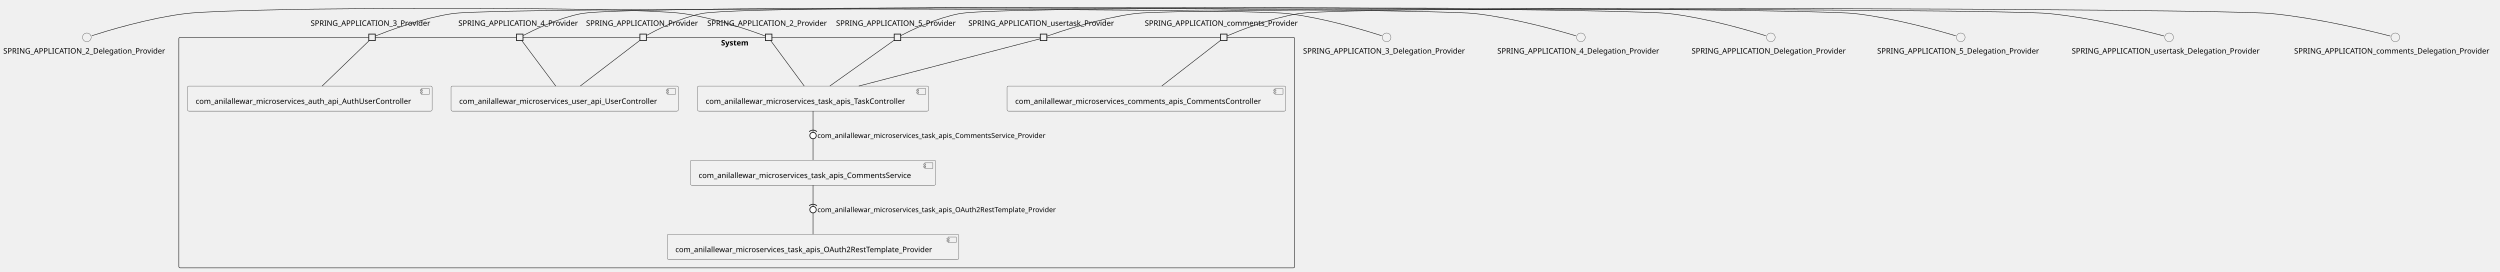
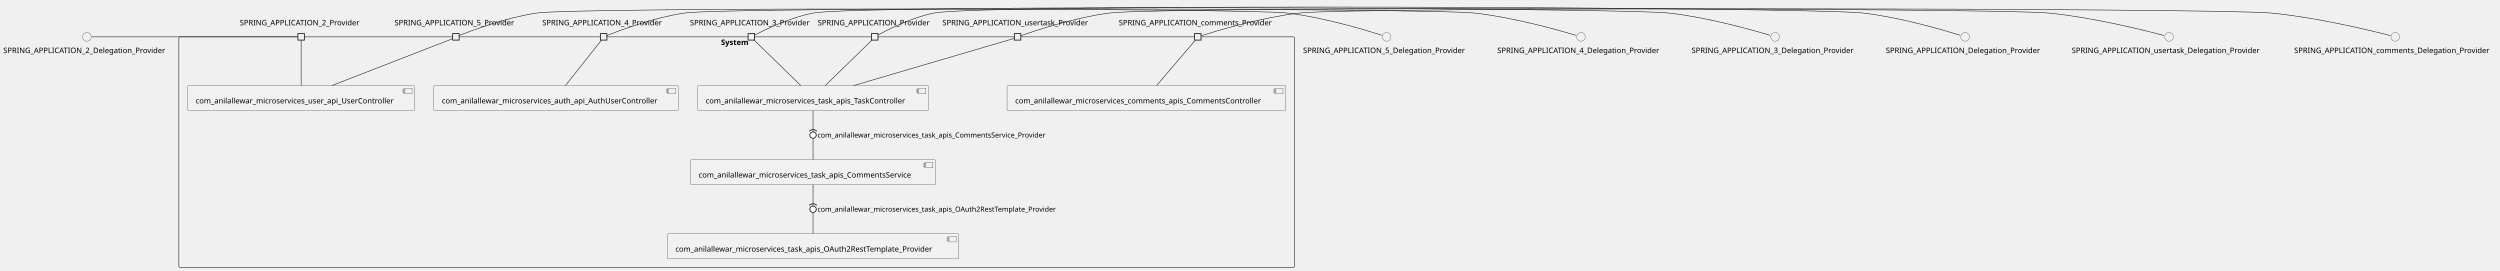
- <svg xmlns="http://www.w3.org/2000/svg" xmlns:xlink="http://www.w3.org/1999/xlink" contentStyleType="text/css" height="501px" preserveAspectRatio="none" style="width:4620px;height:501px;background:#FFFFFF;" version="1.1" viewBox="0 0 4620 501" width="4620px" zoomAndPan="magnify">
+ <svg xmlns="http://www.w3.org/2000/svg" xmlns:xlink="http://www.w3.org/1999/xlink" contentStyleType="text/css" height="500px" preserveAspectRatio="none" style="width:4620px;height:500px;background:#FFFFFF;" version="1.1" viewBox="0 0 4620 500" width="4620px" zoomAndPan="magnify">
  <defs />
  <g>
    <g id="cluster_System">
-       <rect fill="none" height="426" rx="2.5" ry="2.5" style="stroke:#181818;stroke-width:1.0;" width="2062" x="330.5" y="69.01" />
-       <text fill="#000000" font-family="sans-serif" font-size="14" font-weight="bold" lengthAdjust="spacing" textLength="58" x="1332.5" y="84.005">System</text>
+       <rect fill="none" height="426" rx="2.5" ry="2.5" style="stroke:#181818;stroke-width:1.0;" width="2062" x="330.5" y="68.11" />
+       <text fill="#000000" font-family="sans-serif" font-size="14" font-weight="bold" lengthAdjust="spacing" textLength="58" x="1332.5" y="83.105">System</text>
    </g>
    <g id="elem_com_anilallewar_microservices_auth_api_AuthUserController">
-       <a href="anilallewar-microservices-basics-spring-boot.repository#_J_T-yDgZEe-C99Y80B8Z6g" target="_top" title="anilallewar-microservices-basics-spring-boot.repository#_J_T-yDgZEe-C99Y80B8Z6g" xlink:actuate="onRequest" xlink:href="anilallewar-microservices-basics-spring-boot.repository#_J_T-yDgZEe-C99Y80B8Z6g" xlink:show="new" xlink:title="anilallewar-microservices-basics-spring-boot.repository#_J_T-yDgZEe-C99Y80B8Z6g" xlink:type="simple">
-         <rect fill="#F1F1F1" height="46.297" rx="2.5" ry="2.5" style="stroke:#181818;stroke-width:0.5;" width="452" x="346.5" y="159.01" />
-         <rect fill="#F1F1F1" height="10" style="stroke:#181818;stroke-width:0.5;" width="15" x="778.5" y="164.01" />
-         <rect fill="#F1F1F1" height="2" style="stroke:#181818;stroke-width:0.5;" width="4" x="776.5" y="166.01" />
-         <rect fill="#F1F1F1" height="2" style="stroke:#181818;stroke-width:0.5;" width="4" x="776.5" y="170.01" />
-         <text fill="#000000" font-family="sans-serif" font-size="14" lengthAdjust="spacing" textLength="412" x="361.5" y="192.005">com_anilallewar_microservices_auth_api_AuthUserController</text>
+       <a href="anilallewar-microservices-basics-spring-boot.repository#_Rdo_OjjiEe-x4o-kk-wYZQ" target="_top" title="anilallewar-microservices-basics-spring-boot.repository#_Rdo_OjjiEe-x4o-kk-wYZQ" xlink:actuate="onRequest" xlink:href="anilallewar-microservices-basics-spring-boot.repository#_Rdo_OjjiEe-x4o-kk-wYZQ" xlink:show="new" xlink:title="anilallewar-microservices-basics-spring-boot.repository#_Rdo_OjjiEe-x4o-kk-wYZQ" xlink:type="simple">
+         <rect fill="#F1F1F1" height="46.297" rx="2.5" ry="2.5" style="stroke:#181818;stroke-width:0.5;" width="452" x="801.5" y="158.11" />
+         <rect fill="#F1F1F1" height="10" style="stroke:#181818;stroke-width:0.5;" width="15" x="1233.5" y="163.11" />
+         <rect fill="#F1F1F1" height="2" style="stroke:#181818;stroke-width:0.5;" width="4" x="1231.5" y="165.11" />
+         <rect fill="#F1F1F1" height="2" style="stroke:#181818;stroke-width:0.5;" width="4" x="1231.5" y="169.11" />
+         <text fill="#000000" font-family="sans-serif" font-size="14" lengthAdjust="spacing" textLength="412" x="816.5" y="191.105">com_anilallewar_microservices_auth_api_AuthUserController</text>
      </a>
    </g>
    <g id="elem_com_anilallewar_microservices_comments_apis_CommentsController">
-       <a href="anilallewar-microservices-basics-spring-boot.repository#_J_T-yDgZEe-C99Y80B8Z6g" target="_top" title="anilallewar-microservices-basics-spring-boot.repository#_J_T-yDgZEe-C99Y80B8Z6g" xlink:actuate="onRequest" xlink:href="anilallewar-microservices-basics-spring-boot.repository#_J_T-yDgZEe-C99Y80B8Z6g" xlink:show="new" xlink:title="anilallewar-microservices-basics-spring-boot.repository#_J_T-yDgZEe-C99Y80B8Z6g" xlink:type="simple">
-         <rect fill="#F1F1F1" height="46.297" rx="2.5" ry="2.5" style="stroke:#181818;stroke-width:0.5;" width="515" x="1861" y="159.01" />
-         <rect fill="#F1F1F1" height="10" style="stroke:#181818;stroke-width:0.5;" width="15" x="2356" y="164.01" />
-         <rect fill="#F1F1F1" height="2" style="stroke:#181818;stroke-width:0.5;" width="4" x="2354" y="166.01" />
-         <rect fill="#F1F1F1" height="2" style="stroke:#181818;stroke-width:0.5;" width="4" x="2354" y="170.01" />
-         <text fill="#000000" font-family="sans-serif" font-size="14" lengthAdjust="spacing" textLength="475" x="1876" y="192.005">com_anilallewar_microservices_comments_apis_CommentsController</text>
+       <a href="anilallewar-microservices-basics-spring-boot.repository#_Rdo_OjjiEe-x4o-kk-wYZQ" target="_top" title="anilallewar-microservices-basics-spring-boot.repository#_Rdo_OjjiEe-x4o-kk-wYZQ" xlink:actuate="onRequest" xlink:href="anilallewar-microservices-basics-spring-boot.repository#_Rdo_OjjiEe-x4o-kk-wYZQ" xlink:show="new" xlink:title="anilallewar-microservices-basics-spring-boot.repository#_Rdo_OjjiEe-x4o-kk-wYZQ" xlink:type="simple">
+         <rect fill="#F1F1F1" height="46.297" rx="2.5" ry="2.5" style="stroke:#181818;stroke-width:0.5;" width="515" x="1861" y="158.11" />
+         <rect fill="#F1F1F1" height="10" style="stroke:#181818;stroke-width:0.5;" width="15" x="2356" y="163.11" />
+         <rect fill="#F1F1F1" height="2" style="stroke:#181818;stroke-width:0.5;" width="4" x="2354" y="165.11" />
+         <rect fill="#F1F1F1" height="2" style="stroke:#181818;stroke-width:0.5;" width="4" x="2354" y="169.11" />
+         <text fill="#000000" font-family="sans-serif" font-size="14" lengthAdjust="spacing" textLength="475" x="1876" y="191.105">com_anilallewar_microservices_comments_apis_CommentsController</text>
      </a>
    </g>
    <g id="elem_com_anilallewar_microservices_task_apis_CommentsService">
-       <a href="anilallewar-microservices-basics-spring-boot.repository#_J_T-yDgZEe-C99Y80B8Z6g" target="_top" title="anilallewar-microservices-basics-spring-boot.repository#_J_T-yDgZEe-C99Y80B8Z6g" xlink:actuate="onRequest" xlink:href="anilallewar-microservices-basics-spring-boot.repository#_J_T-yDgZEe-C99Y80B8Z6g" xlink:show="new" xlink:title="anilallewar-microservices-basics-spring-boot.repository#_J_T-yDgZEe-C99Y80B8Z6g" xlink:type="simple">
-         <rect fill="#F1F1F1" height="46.297" rx="2.5" ry="2.5" style="stroke:#181818;stroke-width:0.5;" width="453" x="1276" y="296.01" />
-         <rect fill="#F1F1F1" height="10" style="stroke:#181818;stroke-width:0.5;" width="15" x="1709" y="301.01" />
-         <rect fill="#F1F1F1" height="2" style="stroke:#181818;stroke-width:0.5;" width="4" x="1707" y="303.01" />
-         <rect fill="#F1F1F1" height="2" style="stroke:#181818;stroke-width:0.5;" width="4" x="1707" y="307.01" />
-         <text fill="#000000" font-family="sans-serif" font-size="14" lengthAdjust="spacing" textLength="413" x="1291" y="329.005">com_anilallewar_microservices_task_apis_CommentsService</text>
+       <a href="anilallewar-microservices-basics-spring-boot.repository#_Rdo_OjjiEe-x4o-kk-wYZQ" target="_top" title="anilallewar-microservices-basics-spring-boot.repository#_Rdo_OjjiEe-x4o-kk-wYZQ" xlink:actuate="onRequest" xlink:href="anilallewar-microservices-basics-spring-boot.repository#_Rdo_OjjiEe-x4o-kk-wYZQ" xlink:show="new" xlink:title="anilallewar-microservices-basics-spring-boot.repository#_Rdo_OjjiEe-x4o-kk-wYZQ" xlink:type="simple">
+         <rect fill="#F1F1F1" height="46.297" rx="2.5" ry="2.5" style="stroke:#181818;stroke-width:0.5;" width="453" x="1276" y="295.11" />
+         <rect fill="#F1F1F1" height="10" style="stroke:#181818;stroke-width:0.5;" width="15" x="1709" y="300.11" />
+         <rect fill="#F1F1F1" height="2" style="stroke:#181818;stroke-width:0.5;" width="4" x="1707" y="302.11" />
+         <rect fill="#F1F1F1" height="2" style="stroke:#181818;stroke-width:0.5;" width="4" x="1707" y="306.11" />
+         <text fill="#000000" font-family="sans-serif" font-size="14" lengthAdjust="spacing" textLength="413" x="1291" y="328.105">com_anilallewar_microservices_task_apis_CommentsService</text>
      </a>
    </g>
    <g id="elem_com_anilallewar_microservices_task_apis_OAuth2RestTemplate_Provider">
-       <a href="anilallewar-microservices-basics-spring-boot.repository#_J_T-yDgZEe-C99Y80B8Z6g" target="_top" title="anilallewar-microservices-basics-spring-boot.repository#_J_T-yDgZEe-C99Y80B8Z6g" xlink:actuate="onRequest" xlink:href="anilallewar-microservices-basics-spring-boot.repository#_J_T-yDgZEe-C99Y80B8Z6g" xlink:show="new" xlink:title="anilallewar-microservices-basics-spring-boot.repository#_J_T-yDgZEe-C99Y80B8Z6g" xlink:type="simple">
-         <rect fill="#F1F1F1" height="46.297" rx="2.5" ry="2.5" style="stroke:#181818;stroke-width:0.5;" width="539" x="1233" y="433.01" />
-         <rect fill="#F1F1F1" height="10" style="stroke:#181818;stroke-width:0.5;" width="15" x="1752" y="438.01" />
-         <rect fill="#F1F1F1" height="2" style="stroke:#181818;stroke-width:0.5;" width="4" x="1750" y="440.01" />
-         <rect fill="#F1F1F1" height="2" style="stroke:#181818;stroke-width:0.5;" width="4" x="1750" y="444.01" />
-         <text fill="#000000" font-family="sans-serif" font-size="14" lengthAdjust="spacing" textLength="499" x="1248" y="466.005">com_anilallewar_microservices_task_apis_OAuth2RestTemplate_Provider</text>
+       <a href="anilallewar-microservices-basics-spring-boot.repository#_Rdo_OjjiEe-x4o-kk-wYZQ" target="_top" title="anilallewar-microservices-basics-spring-boot.repository#_Rdo_OjjiEe-x4o-kk-wYZQ" xlink:actuate="onRequest" xlink:href="anilallewar-microservices-basics-spring-boot.repository#_Rdo_OjjiEe-x4o-kk-wYZQ" xlink:show="new" xlink:title="anilallewar-microservices-basics-spring-boot.repository#_Rdo_OjjiEe-x4o-kk-wYZQ" xlink:type="simple">
+         <rect fill="#F1F1F1" height="46.297" rx="2.5" ry="2.5" style="stroke:#181818;stroke-width:0.5;" width="539" x="1233" y="432.11" />
+         <rect fill="#F1F1F1" height="10" style="stroke:#181818;stroke-width:0.5;" width="15" x="1752" y="437.11" />
+         <rect fill="#F1F1F1" height="2" style="stroke:#181818;stroke-width:0.5;" width="4" x="1750" y="439.11" />
+         <rect fill="#F1F1F1" height="2" style="stroke:#181818;stroke-width:0.5;" width="4" x="1750" y="443.11" />
+         <text fill="#000000" font-family="sans-serif" font-size="14" lengthAdjust="spacing" textLength="499" x="1248" y="465.105">com_anilallewar_microservices_task_apis_OAuth2RestTemplate_Provider</text>
      </a>
    </g>
    <g id="elem_com_anilallewar_microservices_task_apis_TaskController">
-       <a href="anilallewar-microservices-basics-spring-boot.repository#_J_T-yDgZEe-C99Y80B8Z6g" target="_top" title="anilallewar-microservices-basics-spring-boot.repository#_J_T-yDgZEe-C99Y80B8Z6g" xlink:actuate="onRequest" xlink:href="anilallewar-microservices-basics-spring-boot.repository#_J_T-yDgZEe-C99Y80B8Z6g" xlink:show="new" xlink:title="anilallewar-microservices-basics-spring-boot.repository#_J_T-yDgZEe-C99Y80B8Z6g" xlink:type="simple">
-         <rect fill="#F1F1F1" height="46.297" rx="2.5" ry="2.5" style="stroke:#181818;stroke-width:0.5;" width="427" x="1289" y="159.01" />
-         <rect fill="#F1F1F1" height="10" style="stroke:#181818;stroke-width:0.5;" width="15" x="1696" y="164.01" />
-         <rect fill="#F1F1F1" height="2" style="stroke:#181818;stroke-width:0.5;" width="4" x="1694" y="166.01" />
-         <rect fill="#F1F1F1" height="2" style="stroke:#181818;stroke-width:0.5;" width="4" x="1694" y="170.01" />
-         <text fill="#000000" font-family="sans-serif" font-size="14" lengthAdjust="spacing" textLength="387" x="1304" y="192.005">com_anilallewar_microservices_task_apis_TaskController</text>
+       <a href="anilallewar-microservices-basics-spring-boot.repository#_Rdo_OjjiEe-x4o-kk-wYZQ" target="_top" title="anilallewar-microservices-basics-spring-boot.repository#_Rdo_OjjiEe-x4o-kk-wYZQ" xlink:actuate="onRequest" xlink:href="anilallewar-microservices-basics-spring-boot.repository#_Rdo_OjjiEe-x4o-kk-wYZQ" xlink:show="new" xlink:title="anilallewar-microservices-basics-spring-boot.repository#_Rdo_OjjiEe-x4o-kk-wYZQ" xlink:type="simple">
+         <rect fill="#F1F1F1" height="46.297" rx="2.5" ry="2.5" style="stroke:#181818;stroke-width:0.5;" width="427" x="1289" y="158.11" />
+         <rect fill="#F1F1F1" height="10" style="stroke:#181818;stroke-width:0.5;" width="15" x="1696" y="163.11" />
+         <rect fill="#F1F1F1" height="2" style="stroke:#181818;stroke-width:0.5;" width="4" x="1694" y="165.11" />
+         <rect fill="#F1F1F1" height="2" style="stroke:#181818;stroke-width:0.5;" width="4" x="1694" y="169.11" />
+         <text fill="#000000" font-family="sans-serif" font-size="14" lengthAdjust="spacing" textLength="387" x="1304" y="191.105">com_anilallewar_microservices_task_apis_TaskController</text>
      </a>
    </g>
    <g id="elem_com_anilallewar_microservices_user_api_UserController">
-       <a href="anilallewar-microservices-basics-spring-boot.repository#_J_T-yDgZEe-C99Y80B8Z6g" target="_top" title="anilallewar-microservices-basics-spring-boot.repository#_J_T-yDgZEe-C99Y80B8Z6g" xlink:actuate="onRequest" xlink:href="anilallewar-microservices-basics-spring-boot.repository#_J_T-yDgZEe-C99Y80B8Z6g" xlink:show="new" xlink:title="anilallewar-microservices-basics-spring-boot.repository#_J_T-yDgZEe-C99Y80B8Z6g" xlink:type="simple">
-         <rect fill="#F1F1F1" height="46.297" rx="2.5" ry="2.5" style="stroke:#181818;stroke-width:0.5;" width="420" x="833.5" y="159.01" />
-         <rect fill="#F1F1F1" height="10" style="stroke:#181818;stroke-width:0.5;" width="15" x="1233.5" y="164.01" />
-         <rect fill="#F1F1F1" height="2" style="stroke:#181818;stroke-width:0.5;" width="4" x="1231.5" y="166.01" />
-         <rect fill="#F1F1F1" height="2" style="stroke:#181818;stroke-width:0.5;" width="4" x="1231.5" y="170.01" />
-         <text fill="#000000" font-family="sans-serif" font-size="14" lengthAdjust="spacing" textLength="380" x="848.5" y="192.005">com_anilallewar_microservices_user_api_UserController</text>
+       <a href="anilallewar-microservices-basics-spring-boot.repository#_Rdo_OjjiEe-x4o-kk-wYZQ" target="_top" title="anilallewar-microservices-basics-spring-boot.repository#_Rdo_OjjiEe-x4o-kk-wYZQ" xlink:actuate="onRequest" xlink:href="anilallewar-microservices-basics-spring-boot.repository#_Rdo_OjjiEe-x4o-kk-wYZQ" xlink:show="new" xlink:title="anilallewar-microservices-basics-spring-boot.repository#_Rdo_OjjiEe-x4o-kk-wYZQ" xlink:type="simple">
+         <rect fill="#F1F1F1" height="46.297" rx="2.5" ry="2.5" style="stroke:#181818;stroke-width:0.5;" width="420" x="346.5" y="158.11" />
+         <rect fill="#F1F1F1" height="10" style="stroke:#181818;stroke-width:0.5;" width="15" x="746.5" y="163.11" />
+         <rect fill="#F1F1F1" height="2" style="stroke:#181818;stroke-width:0.5;" width="4" x="744.5" y="165.11" />
+         <rect fill="#F1F1F1" height="2" style="stroke:#181818;stroke-width:0.5;" width="4" x="744.5" y="169.11" />
+         <text fill="#000000" font-family="sans-serif" font-size="14" lengthAdjust="spacing" textLength="380" x="361.5" y="191.105">com_anilallewar_microservices_user_api_UserController</text>
      </a>
    </g>
-     <text fill="#000000" font-family="sans-serif" font-size="14" lengthAdjust="spacing" textLength="227" x="1307" y="47.708">SPRING_APPLICATION_2_Provider</text>
-     <rect fill="#F1F1F1" height="12" style="stroke:#181818;stroke-width:1.5;" width="12" x="1414.5" y="63.01" />
-     <text fill="#000000" font-family="sans-serif" font-size="14" lengthAdjust="spacing" textLength="227" x="574" y="47.708">SPRING_APPLICATION_3_Provider</text>
-     <rect fill="#F1F1F1" height="12" style="stroke:#181818;stroke-width:1.5;" width="12" x="681.5" y="63.01" />
-     <text fill="#000000" font-family="sans-serif" font-size="14" lengthAdjust="spacing" textLength="227" x="847" y="47.708">SPRING_APPLICATION_4_Provider</text>
-     <rect fill="#F1F1F1" height="12" style="stroke:#181818;stroke-width:1.5;" width="12" x="954.5" y="63.01" />
-     <text fill="#000000" font-family="sans-serif" font-size="14" lengthAdjust="spacing" textLength="227" x="1545" y="47.708">SPRING_APPLICATION_5_Provider</text>
-     <rect fill="#F1F1F1" height="12" style="stroke:#181818;stroke-width:1.5;" width="12" x="1652.5" y="63.01" />
-     <text fill="#000000" font-family="sans-serif" font-size="14" lengthAdjust="spacing" textLength="211" x="1083" y="47.708">SPRING_APPLICATION_Provider</text>
-     <rect fill="#F1F1F1" height="12" style="stroke:#181818;stroke-width:1.5;" width="12" x="1182.5" y="63.01" />
-     <text fill="#000000" font-family="sans-serif" font-size="14" lengthAdjust="spacing" textLength="292" x="2115.5" y="47.708">SPRING_APPLICATION_comments_Provider</text>
-     <rect fill="#F1F1F1" height="12" style="stroke:#181818;stroke-width:1.5;" width="12" x="2255.5" y="63.01" />
-     <text fill="#000000" font-family="sans-serif" font-size="14" lengthAdjust="spacing" textLength="278" x="1789.5" y="47.708">SPRING_APPLICATION_usertask_Provider</text>
-     <rect fill="#F1F1F1" height="12" style="stroke:#181818;stroke-width:1.5;" width="12" x="1922.5" y="63.01" />
+     <text fill="#000000" font-family="sans-serif" font-size="14" lengthAdjust="spacing" textLength="227" x="443" y="46.808">SPRING_APPLICATION_2_Provider</text>
+     <rect fill="#F1F1F1" height="12" style="stroke:#181818;stroke-width:1.5;" width="12" x="550.5" y="62.11" />
+     <text fill="#000000" font-family="sans-serif" font-size="14" lengthAdjust="spacing" textLength="227" x="1275" y="46.808">SPRING_APPLICATION_3_Provider</text>
+     <rect fill="#F1F1F1" height="12" style="stroke:#181818;stroke-width:1.5;" width="12" x="1382.5" y="62.11" />
+     <text fill="#000000" font-family="sans-serif" font-size="14" lengthAdjust="spacing" textLength="227" x="1002" y="46.808">SPRING_APPLICATION_4_Provider</text>
+     <rect fill="#F1F1F1" height="12" style="stroke:#181818;stroke-width:1.5;" width="12" x="1109.5" y="62.11" />
+     <text fill="#000000" font-family="sans-serif" font-size="14" lengthAdjust="spacing" textLength="227" x="729" y="46.808">SPRING_APPLICATION_5_Provider</text>
+     <rect fill="#F1F1F1" height="12" style="stroke:#181818;stroke-width:1.5;" width="12" x="836.5" y="62.11" />
+     <text fill="#000000" font-family="sans-serif" font-size="14" lengthAdjust="spacing" textLength="211" x="1511" y="46.808">SPRING_APPLICATION_Provider</text>
+     <rect fill="#F1F1F1" height="12" style="stroke:#181818;stroke-width:1.5;" width="12" x="1610.5" y="62.11" />
+     <text fill="#000000" font-family="sans-serif" font-size="14" lengthAdjust="spacing" textLength="292" x="2067.5" y="46.808">SPRING_APPLICATION_comments_Provider</text>
+     <rect fill="#F1F1F1" height="12" style="stroke:#181818;stroke-width:1.5;" width="12" x="2207.5" y="62.11" />
+     <text fill="#000000" font-family="sans-serif" font-size="14" lengthAdjust="spacing" textLength="278" x="1741.5" y="46.808">SPRING_APPLICATION_usertask_Provider</text>
+     <rect fill="#F1F1F1" height="12" style="stroke:#181818;stroke-width:1.5;" width="12" x="1874.5" y="62.11" />
    <g id="elem_SPRING_APPLICATION_2_Delegation_Provider">
-       <ellipse cx="160.5" cy="69.01" fill="#F1F1F1" rx="8" ry="8" style="stroke:#181818;stroke-width:0.5;" />
-       <text fill="#000000" font-family="sans-serif" font-size="14" lengthAdjust="spacing" textLength="309" x="6" y="99.005">SPRING_APPLICATION_2_Delegation_Provider</text>
+       <ellipse cx="160.5" cy="68.11" fill="#F1F1F1" rx="8" ry="8" style="stroke:#181818;stroke-width:0.5;" />
+       <text fill="#000000" font-family="sans-serif" font-size="14" lengthAdjust="spacing" textLength="309" x="6" y="98.105">SPRING_APPLICATION_2_Delegation_Provider</text>
    </g>
    <g id="elem_SPRING_APPLICATION_3_Delegation_Provider">
-       <ellipse cx="2562.5" cy="69.01" fill="#F1F1F1" rx="8" ry="8" style="stroke:#181818;stroke-width:0.5;" />
-       <text fill="#000000" font-family="sans-serif" font-size="14" lengthAdjust="spacing" textLength="309" x="2408" y="99.005">SPRING_APPLICATION_3_Delegation_Provider</text>
+       <ellipse cx="3280.5" cy="68.11" fill="#F1F1F1" rx="8" ry="8" style="stroke:#181818;stroke-width:0.5;" />
+       <text fill="#000000" font-family="sans-serif" font-size="14" lengthAdjust="spacing" textLength="309" x="3126" y="98.105">SPRING_APPLICATION_3_Delegation_Provider</text>
    </g>
    <g id="elem_SPRING_APPLICATION_4_Delegation_Provider">
-       <ellipse cx="2921.5" cy="69.01" fill="#F1F1F1" rx="8" ry="8" style="stroke:#181818;stroke-width:0.5;" />
-       <text fill="#000000" font-family="sans-serif" font-size="14" lengthAdjust="spacing" textLength="309" x="2767" y="99.005">SPRING_APPLICATION_4_Delegation_Provider</text>
+       <ellipse cx="2921.5" cy="68.11" fill="#F1F1F1" rx="8" ry="8" style="stroke:#181818;stroke-width:0.5;" />
+       <text fill="#000000" font-family="sans-serif" font-size="14" lengthAdjust="spacing" textLength="309" x="2767" y="98.105">SPRING_APPLICATION_4_Delegation_Provider</text>
    </g>
    <g id="elem_SPRING_APPLICATION_5_Delegation_Provider">
-       <ellipse cx="3623.5" cy="69.01" fill="#F1F1F1" rx="8" ry="8" style="stroke:#181818;stroke-width:0.5;" />
-       <text fill="#000000" font-family="sans-serif" font-size="14" lengthAdjust="spacing" textLength="309" x="3469" y="99.005">SPRING_APPLICATION_5_Delegation_Provider</text>
+       <ellipse cx="2562.5" cy="68.11" fill="#F1F1F1" rx="8" ry="8" style="stroke:#181818;stroke-width:0.5;" />
+       <text fill="#000000" font-family="sans-serif" font-size="14" lengthAdjust="spacing" textLength="309" x="2408" y="98.105">SPRING_APPLICATION_5_Delegation_Provider</text>
    </g>
    <g id="elem_SPRING_APPLICATION_Delegation_Provider">
-       <ellipse cx="3272.5" cy="69.01" fill="#F1F1F1" rx="8" ry="8" style="stroke:#181818;stroke-width:0.5;" />
-       <text fill="#000000" font-family="sans-serif" font-size="14" lengthAdjust="spacing" textLength="293" x="3126" y="99.005">SPRING_APPLICATION_Delegation_Provider</text>
+       <ellipse cx="3631.5" cy="68.11" fill="#F1F1F1" rx="8" ry="8" style="stroke:#181818;stroke-width:0.5;" />
+       <text fill="#000000" font-family="sans-serif" font-size="14" lengthAdjust="spacing" textLength="293" x="3485" y="98.105">SPRING_APPLICATION_Delegation_Provider</text>
    </g>
    <g id="elem_SPRING_APPLICATION_comments_Delegation_Provider">
-       <ellipse cx="4426.5" cy="69.01" fill="#F1F1F1" rx="8" ry="8" style="stroke:#181818;stroke-width:0.5;" />
-       <text fill="#000000" font-family="sans-serif" font-size="14" lengthAdjust="spacing" textLength="374" x="4239.5" y="99.005">SPRING_APPLICATION_comments_Delegation_Provider</text>
+       <ellipse cx="4426.5" cy="68.11" fill="#F1F1F1" rx="8" ry="8" style="stroke:#181818;stroke-width:0.5;" />
+       <text fill="#000000" font-family="sans-serif" font-size="14" lengthAdjust="spacing" textLength="374" x="4239.5" y="98.105">SPRING_APPLICATION_comments_Delegation_Provider</text>
    </g>
    <g id="elem_SPRING_APPLICATION_usertask_Delegation_Provider">
-       <ellipse cx="4008.5" cy="69.01" fill="#F1F1F1" rx="8" ry="8" style="stroke:#181818;stroke-width:0.5;" />
-       <text fill="#000000" font-family="sans-serif" font-size="14" lengthAdjust="spacing" textLength="360" x="3828.5" y="99.005">SPRING_APPLICATION_usertask_Delegation_Provider</text>
+       <ellipse cx="4008.5" cy="68.11" fill="#F1F1F1" rx="8" ry="8" style="stroke:#181818;stroke-width:0.5;" />
+       <text fill="#000000" font-family="sans-serif" font-size="14" lengthAdjust="spacing" textLength="360" x="3828.5" y="98.105">SPRING_APPLICATION_usertask_Delegation_Provider</text>
    </g>
    <g id="link_SPRING_APPLICATION_2_Delegation_Provider_SPRING_APPLICATION_2_Provider">
-       <path d="M169.53,66.04 C195.97,57.52 275.68,33.09 344,25.01 C445.29,13.04 1160.93,11.24 1262,25.01 C1322.84,33.3 1393.28,58.7 1414.29,66.62 " fill="none" id="SPRING_APPLICATION_2_Delegation_Provider-SPRING_APPLICATION_2_Provider" style="stroke:#181818;stroke-width:1.0;" />
+       <path d="M169.73,68.11 C222.11,68.11 508.14,68.11 550.31,68.11 " fill="none" id="SPRING_APPLICATION_2_Delegation_Provider-SPRING_APPLICATION_2_Provider" style="stroke:#181818;stroke-width:1.0;" />
    </g>
-     <g id="link_SPRING_APPLICATION_2_Provider_com_anilallewar_microservices_task_apis_TaskController">
-       <path d="M1424.24,75.07 C1435.01,89.66 1466.64,132.47 1486.23,158.99 " fill="none" id="SPRING_APPLICATION_2_Provider-com_anilallewar_microservices_task_apis_TaskController" style="stroke:#181818;stroke-width:1.0;" />
+     <g id="link_SPRING_APPLICATION_2_Provider_com_anilallewar_microservices_user_api_UserController">
+       <path d="M556.5,74.17 C556.5,88.76 556.5,131.57 556.5,158.09 " fill="none" id="SPRING_APPLICATION_2_Provider-com_anilallewar_microservices_user_api_UserController" style="stroke:#181818;stroke-width:1.0;" />
    </g>
    <g id="link_SPRING_APPLICATION_3_Delegation_Provider_SPRING_APPLICATION_3_Provider">
-       <path d="M2553.47,66.04 C2527.03,57.52 2447.32,33.09 2379,25.01 C2293.93,14.95 921.79,12.79 837,25.01 C779.69,33.27 713.73,58.47 693.62,66.51 " fill="none" id="SPRING_APPLICATION_3_Delegation_Provider-SPRING_APPLICATION_3_Provider" style="stroke:#181818;stroke-width:1.0;" />
+       <path d="M3271.22,65.26 C3243.27,56.85 3157.32,32.22 3084,24.11 C2996.7,14.46 1589.36,8.09 1503,24.11 C1459.66,32.15 1411.55,55.96 1394.72,64.77 " fill="none" id="SPRING_APPLICATION_3_Delegation_Provider-SPRING_APPLICATION_3_Provider" style="stroke:#181818;stroke-width:1.0;" />
    </g>
-     <g id="link_SPRING_APPLICATION_3_Provider_com_anilallewar_microservices_auth_api_AuthUserController">
-       <path d="M682.26,75.07 C667.14,89.66 622.79,132.47 595.31,158.99 " fill="none" id="SPRING_APPLICATION_3_Provider-com_anilallewar_microservices_auth_api_AuthUserController" style="stroke:#181818;stroke-width:1.0;" />
+     <g id="link_SPRING_APPLICATION_3_Provider_com_anilallewar_microservices_task_apis_TaskController">
+       <path d="M1393.69,74.17 C1408.68,88.76 1452.64,131.57 1479.88,158.09 " fill="none" id="SPRING_APPLICATION_3_Provider-com_anilallewar_microservices_task_apis_TaskController" style="stroke:#181818;stroke-width:1.0;" />
    </g>
    <g id="link_SPRING_APPLICATION_4_Delegation_Provider_SPRING_APPLICATION_4_Provider">
-       <path d="M2912.22,66.16 C2884.27,57.75 2798.32,33.12 2725,25.01 C2633.89,14.93 1165.13,8.29 1075,25.01 C1031.66,33.05 983.55,56.86 966.72,65.67 " fill="none" id="SPRING_APPLICATION_4_Delegation_Provider-SPRING_APPLICATION_4_Provider" style="stroke:#181818;stroke-width:1.0;" />
+       <path d="M2912.22,65.26 C2884.27,56.85 2798.32,32.22 2725,24.11 C2644.38,15.19 1345.28,12.54 1265,24.11 C1207.69,32.37 1141.73,57.57 1121.62,65.61 " fill="none" id="SPRING_APPLICATION_4_Delegation_Provider-SPRING_APPLICATION_4_Provider" style="stroke:#181818;stroke-width:1.0;" />
    </g>
-     <g id="link_SPRING_APPLICATION_4_Provider_com_anilallewar_microservices_user_api_UserController">
-       <path d="M964.28,75.07 C975.19,89.66 1007.2,132.47 1027.03,158.99 " fill="none" id="SPRING_APPLICATION_4_Provider-com_anilallewar_microservices_user_api_UserController" style="stroke:#181818;stroke-width:1.0;" />
+     <g id="link_SPRING_APPLICATION_4_Provider_com_anilallewar_microservices_auth_api_AuthUserController">
+       <path d="M1111.49,74.17 C1099.92,88.76 1065.99,131.57 1044.96,158.09 " fill="none" id="SPRING_APPLICATION_4_Provider-com_anilallewar_microservices_auth_api_AuthUserController" style="stroke:#181818;stroke-width:1.0;" />
    </g>
    <g id="link_SPRING_APPLICATION_5_Delegation_Provider_SPRING_APPLICATION_5_Provider">
-       <path d="M3614.22,66.16 C3586.27,57.75 3500.32,33.12 3427,25.01 C3335.72,14.92 1864.32,8.39 1774,25.01 C1730.1,33.09 1681.29,57.09 1664.53,65.8 " fill="none" id="SPRING_APPLICATION_5_Delegation_Provider-SPRING_APPLICATION_5_Provider" style="stroke:#181818;stroke-width:1.0;" />
+       <path d="M2553.47,65.14 C2527.03,56.62 2447.32,32.19 2379,24.11 C2302.48,15.06 1068.27,13.12 992,24.11 C934.69,32.37 868.73,57.57 848.62,65.61 " fill="none" id="SPRING_APPLICATION_5_Delegation_Provider-SPRING_APPLICATION_5_Provider" style="stroke:#181818;stroke-width:1.0;" />
    </g>
-     <g id="link_SPRING_APPLICATION_5_Provider_com_anilallewar_microservices_task_apis_TaskController">
-       <path d="M1652.19,74.5 C1632.53,88.49 1571.4,131.99 1533.61,158.87 " fill="none" id="SPRING_APPLICATION_5_Provider-com_anilallewar_microservices_task_apis_TaskController" style="stroke:#181818;stroke-width:1.0;" />
+     <g id="link_SPRING_APPLICATION_5_Provider_com_anilallewar_microservices_user_api_UserController">
+       <path d="M836.26,71.53 C807.55,82.68 686.4,129.69 613.27,158.08 " fill="none" id="SPRING_APPLICATION_5_Provider-com_anilallewar_microservices_user_api_UserController" style="stroke:#181818;stroke-width:1.0;" />
    </g>
    <g id="link_SPRING_APPLICATION_Delegation_Provider_SPRING_APPLICATION_Provider">
-       <path d="M3263.22,66.04 C3236.04,57.52 3154.11,33.08 3084,25.01 C2985.37,13.65 1394.44,6 1297,25.01 C1255.9,33.03 1210.69,56.63 1194.6,65.55 " fill="none" id="SPRING_APPLICATION_Delegation_Provider-SPRING_APPLICATION_Provider" style="stroke:#181818;stroke-width:1.0;" />
+       <path d="M3622.22,65.14 C3595.04,56.62 3513.11,32.18 3443,24.11 C3348.24,13.2 1819.65,6 1726,24.11 C1684.56,32.12 1638.91,55.73 1622.66,64.65 " fill="none" id="SPRING_APPLICATION_Delegation_Provider-SPRING_APPLICATION_Provider" style="stroke:#181818;stroke-width:1.0;" />
    </g>
-     <g id="link_SPRING_APPLICATION_Provider_com_anilallewar_microservices_user_api_UserController">
-       <path d="M1182.27,74.78 C1163.62,89.05 1107.39,132.1 1072.49,158.81 " fill="none" id="SPRING_APPLICATION_Provider-com_anilallewar_microservices_user_api_UserController" style="stroke:#181818;stroke-width:1.0;" />
+     <g id="link_SPRING_APPLICATION_Provider_com_anilallewar_microservices_task_apis_TaskController">
+       <path d="M1611.31,74.17 C1596.32,88.76 1552.36,131.57 1525.12,158.09 " fill="none" id="SPRING_APPLICATION_Provider-com_anilallewar_microservices_task_apis_TaskController" style="stroke:#181818;stroke-width:1.0;" />
    </g>
    <g id="link_SPRING_APPLICATION_comments_Delegation_Provider_SPRING_APPLICATION_comments_Provider">
-       <path d="M4417.41,66.62 C4386.69,58.69 4283.83,33.26 4197,25.01 C4097.67,15.57 2499.62,9.83 2401,25.01 C2347.79,33.2 2287.04,58 2267.73,66.28 " fill="none" id="SPRING_APPLICATION_comments_Delegation_Provider-SPRING_APPLICATION_comments_Provider" style="stroke:#181818;stroke-width:1.0;" />
+       <path d="M4417.41,65.72 C4386.69,57.79 4283.83,32.36 4197,24.11 C4097.67,14.67 2500.12,12.64 2401,24.11 C2328.26,32.53 2242.76,58.74 2219.56,66.15 " fill="none" id="SPRING_APPLICATION_comments_Delegation_Provider-SPRING_APPLICATION_comments_Provider" style="stroke:#181818;stroke-width:1.0;" />
    </g>
    <g id="link_SPRING_APPLICATION_comments_Provider_com_anilallewar_microservices_comments_apis_CommentsController">
-       <path d="M2255.36,74.78 C2236.97,89.05 2181.51,132.1 2147.09,158.81 " fill="none" id="SPRING_APPLICATION_comments_Provider-com_anilallewar_microservices_comments_apis_CommentsController" style="stroke:#181818;stroke-width:1.0;" />
+       <path d="M2209.17,74.17 C2196.68,88.76 2160.05,131.57 2137.35,158.09 " fill="none" id="SPRING_APPLICATION_comments_Provider-com_anilallewar_microservices_comments_apis_CommentsController" style="stroke:#181818;stroke-width:1.0;" />
    </g>
    <g id="link_SPRING_APPLICATION_usertask_Delegation_Provider_SPRING_APPLICATION_usertask_Provider">
-       <path d="M3999.27,66.51 C3969,58.45 3869.86,33.22 3786,25.01 C3692.67,15.87 2191.02,13.13 2098,25.01 C2032.56,33.37 1956.27,59.17 1934.55,66.84 " fill="none" id="SPRING_APPLICATION_usertask_Delegation_Provider-SPRING_APPLICATION_usertask_Provider" style="stroke:#181818;stroke-width:1.0;" />
+       <path d="M3999.27,65.61 C3969,57.55 3869.86,32.32 3786,24.11 C3690.01,14.71 2145.67,11.9 2050,24.11 C1984.56,32.47 1908.27,58.27 1886.55,65.94 " fill="none" id="SPRING_APPLICATION_usertask_Delegation_Provider-SPRING_APPLICATION_usertask_Provider" style="stroke:#181818;stroke-width:1.0;" />
    </g>
    <g id="link_SPRING_APPLICATION_usertask_Provider_com_anilallewar_microservices_task_apis_TaskController">
-       <path d="M1922.48,71.58 C1886.63,80.92 1699.09,129.79 1587.1,158.97 " fill="none" id="SPRING_APPLICATION_usertask_Provider-com_anilallewar_microservices_task_apis_TaskController" style="stroke:#181818;stroke-width:1.0;" />
+       <path d="M1874.25,70.94 C1840.32,80.91 1676.03,129.15 1577.57,158.07 " fill="none" id="SPRING_APPLICATION_usertask_Provider-com_anilallewar_microservices_task_apis_TaskController" style="stroke:#181818;stroke-width:1.0;" />
    </g>
    <g id="link_com_anilallewar_microservices_task_apis_TaskController_com_anilallewar_microservices_task_apis_CommentsService">
-       <path d="M1502.5,205.3 C1502.5,230.32 1502.5,270.66 1502.5,295.68 " fill="none" id="com_anilallewar_microservices_task_apis_TaskController-com_anilallewar_microservices_task_apis_CommentsService" style="stroke:#181818;stroke-width:1.0;" />
-       <text fill="#000000" font-family="sans-serif" font-size="13" lengthAdjust="spacing" textLength="447" x="1510.5" y="255.077">com_anilallewar_microservices_task_apis_CommentsService_Provider</text>
-       <path d="M1509.571,243.419 A10,10 0 0 0 1495.429 243.419" fill="none" style="stroke:#181818;stroke-width:1.5;" />
-       <ellipse cx="1502.5" cy="250.49" fill="#FFFFFF" rx="6" ry="6" style="stroke:#181818;stroke-width:1.5;" />
+       <path d="M1502.5,204.4 C1502.5,229.42 1502.5,269.76 1502.5,294.78 " fill="none" id="com_anilallewar_microservices_task_apis_TaskController-com_anilallewar_microservices_task_apis_CommentsService" style="stroke:#181818;stroke-width:1.0;" />
+       <text fill="#000000" font-family="sans-serif" font-size="13" lengthAdjust="spacing" textLength="447" x="1510.5" y="254.177">com_anilallewar_microservices_task_apis_CommentsService_Provider</text>
+       <path d="M1509.571,242.519 A10,10 0 0 0 1495.429 242.519" fill="none" style="stroke:#181818;stroke-width:1.5;" />
+       <ellipse cx="1502.5" cy="249.59" fill="#FFFFFF" rx="6" ry="6" style="stroke:#181818;stroke-width:1.5;" />
    </g>
    <g id="link_com_anilallewar_microservices_task_apis_CommentsService_com_anilallewar_microservices_task_apis_OAuth2RestTemplate_Provider">
-       <path d="M1502.5,342.3 C1502.5,367.32 1502.5,407.66 1502.5,432.68 " fill="none" id="com_anilallewar_microservices_task_apis_CommentsService-com_anilallewar_microservices_task_apis_OAuth2RestTemplate_Provider" style="stroke:#181818;stroke-width:1.0;" />
-       <text fill="#000000" font-family="sans-serif" font-size="13" lengthAdjust="spacing" textLength="465" x="1510.5" y="392.077">com_anilallewar_microservices_task_apis_OAuth2RestTemplate_Provider</text>
-       <path d="M1509.571,380.419 A10,10 0 0 0 1495.429 380.419" fill="none" style="stroke:#181818;stroke-width:1.5;" />
-       <ellipse cx="1502.5" cy="387.49" fill="#FFFFFF" rx="6" ry="6" style="stroke:#181818;stroke-width:1.5;" />
+       <path d="M1502.5,341.4 C1502.5,366.42 1502.5,406.76 1502.5,431.78 " fill="none" id="com_anilallewar_microservices_task_apis_CommentsService-com_anilallewar_microservices_task_apis_OAuth2RestTemplate_Provider" style="stroke:#181818;stroke-width:1.0;" />
+       <text fill="#000000" font-family="sans-serif" font-size="13" lengthAdjust="spacing" textLength="465" x="1510.5" y="391.177">com_anilallewar_microservices_task_apis_OAuth2RestTemplate_Provider</text>
+       <path d="M1509.571,379.519 A10,10 0 0 0 1495.429 379.519" fill="none" style="stroke:#181818;stroke-width:1.5;" />
+       <ellipse cx="1502.5" cy="386.59" fill="#FFFFFF" rx="6" ry="6" style="stroke:#181818;stroke-width:1.5;" />
    </g>
  </g>
</svg>
